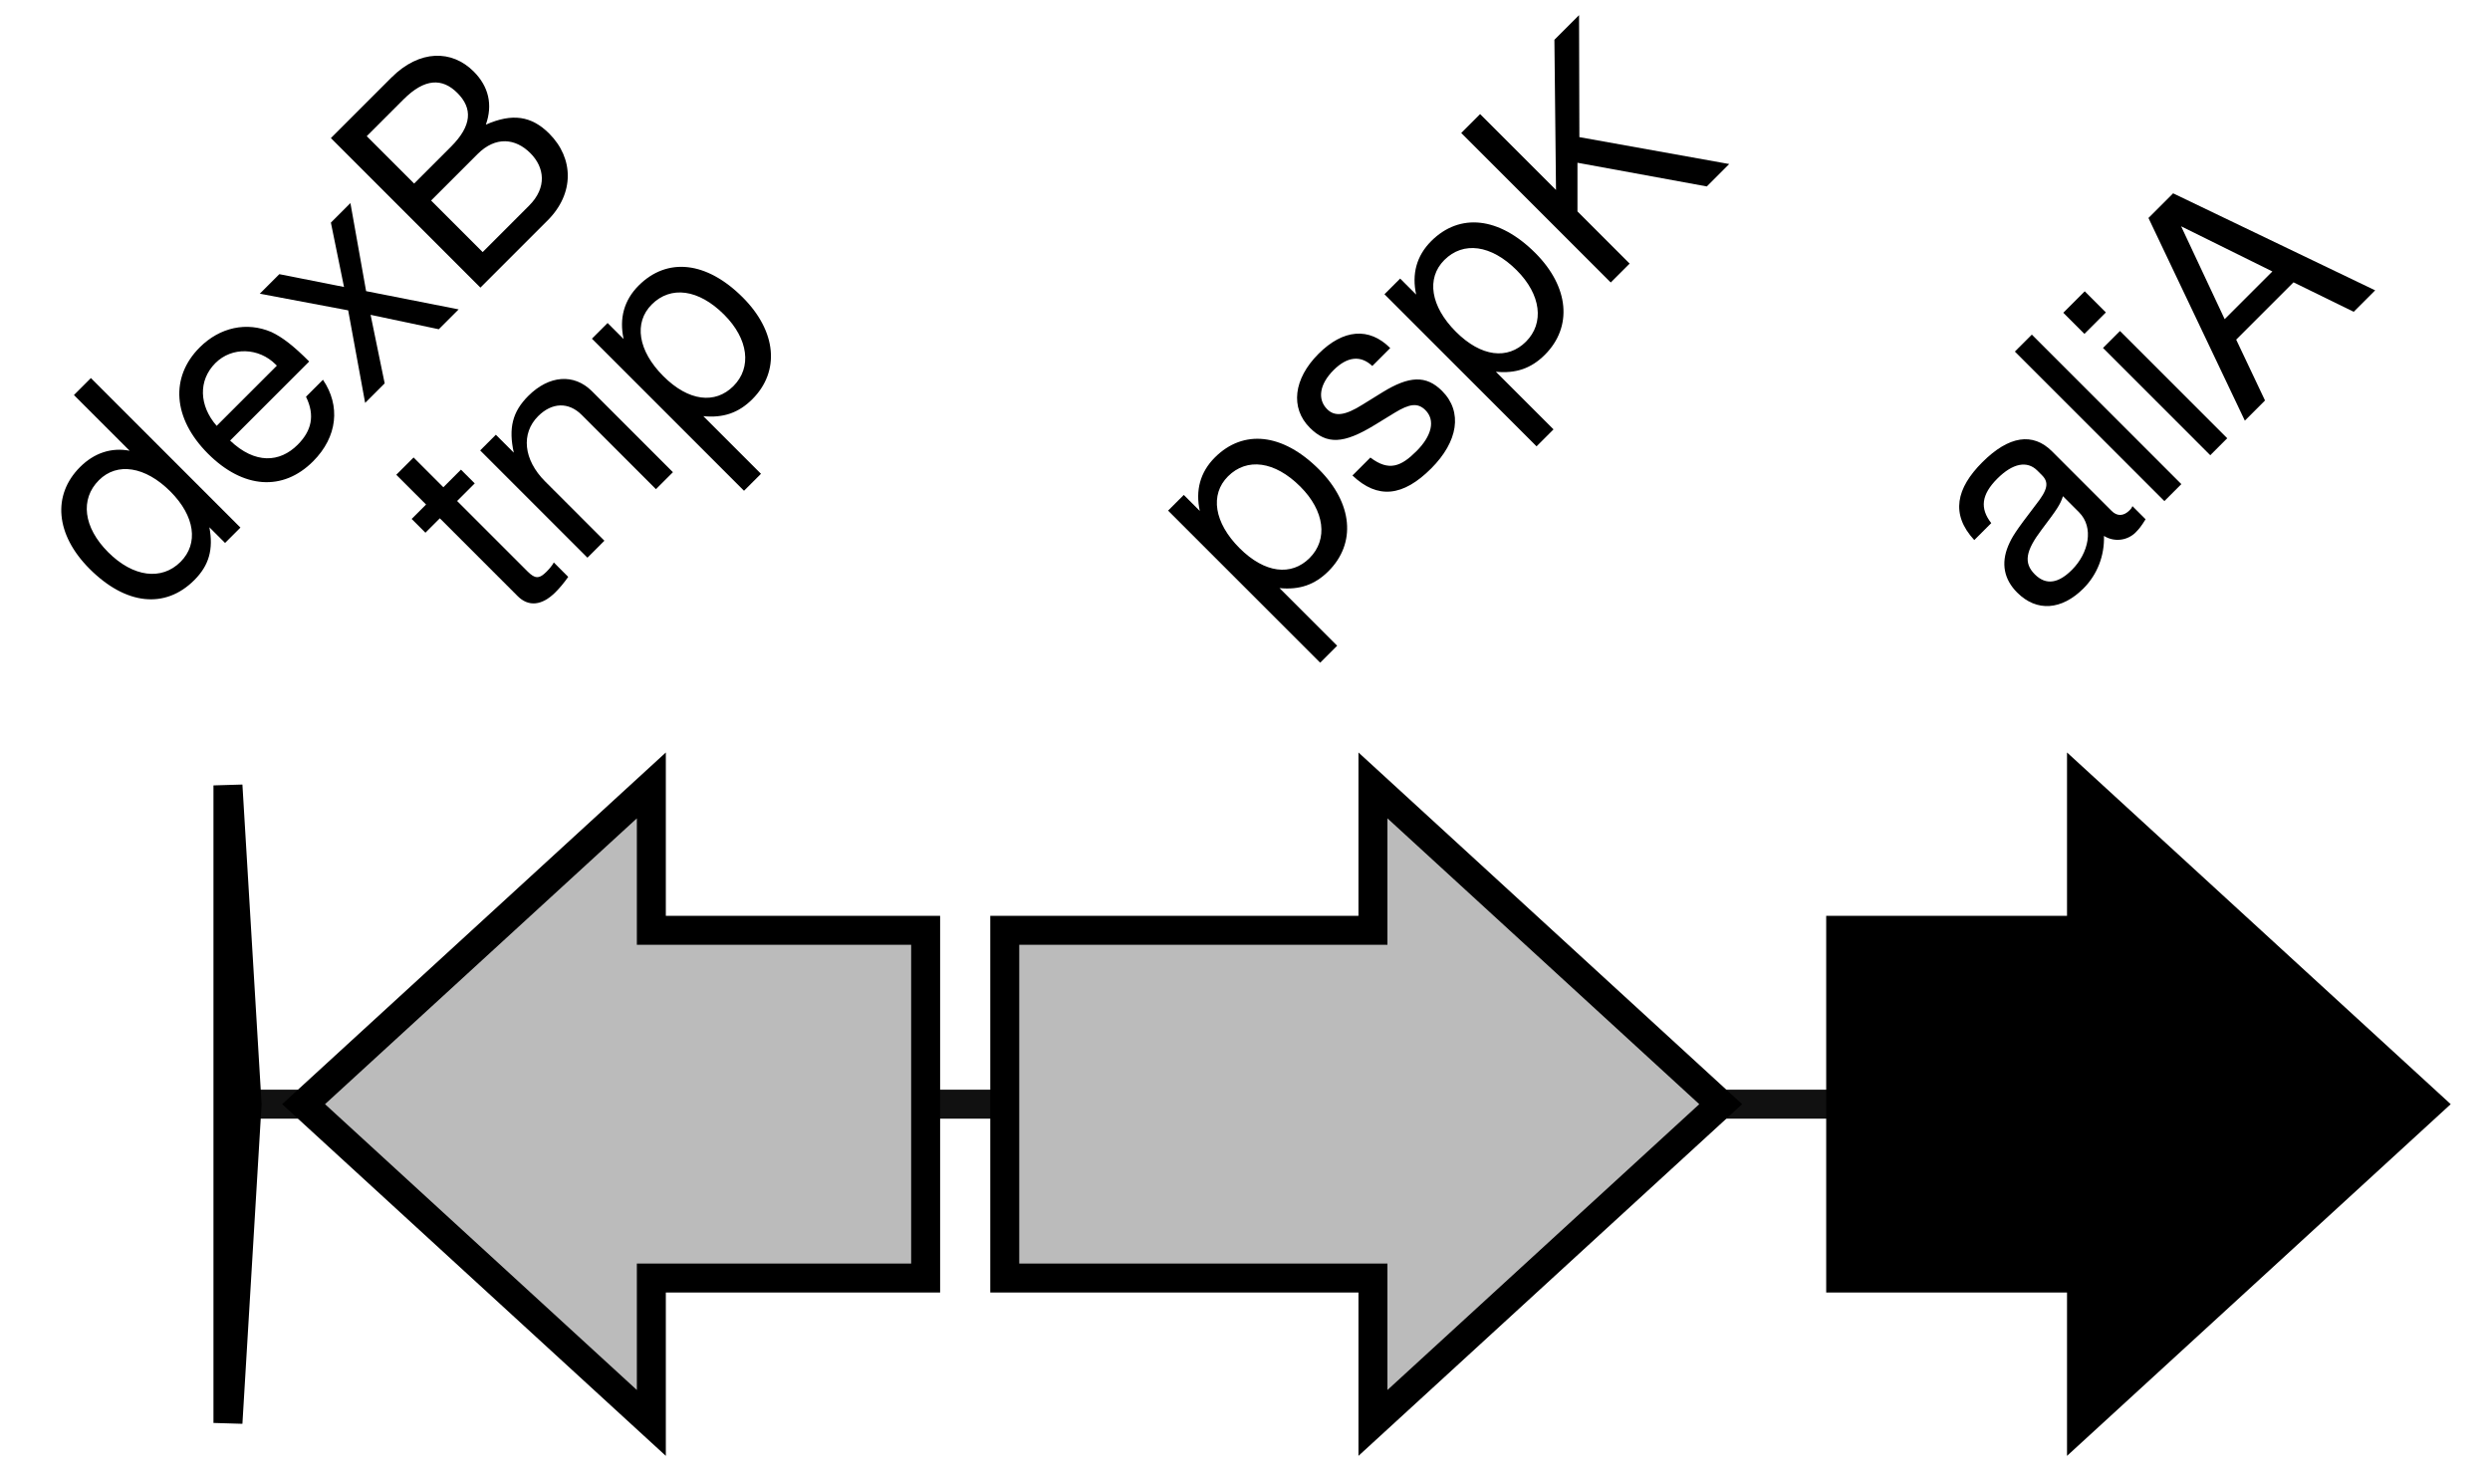
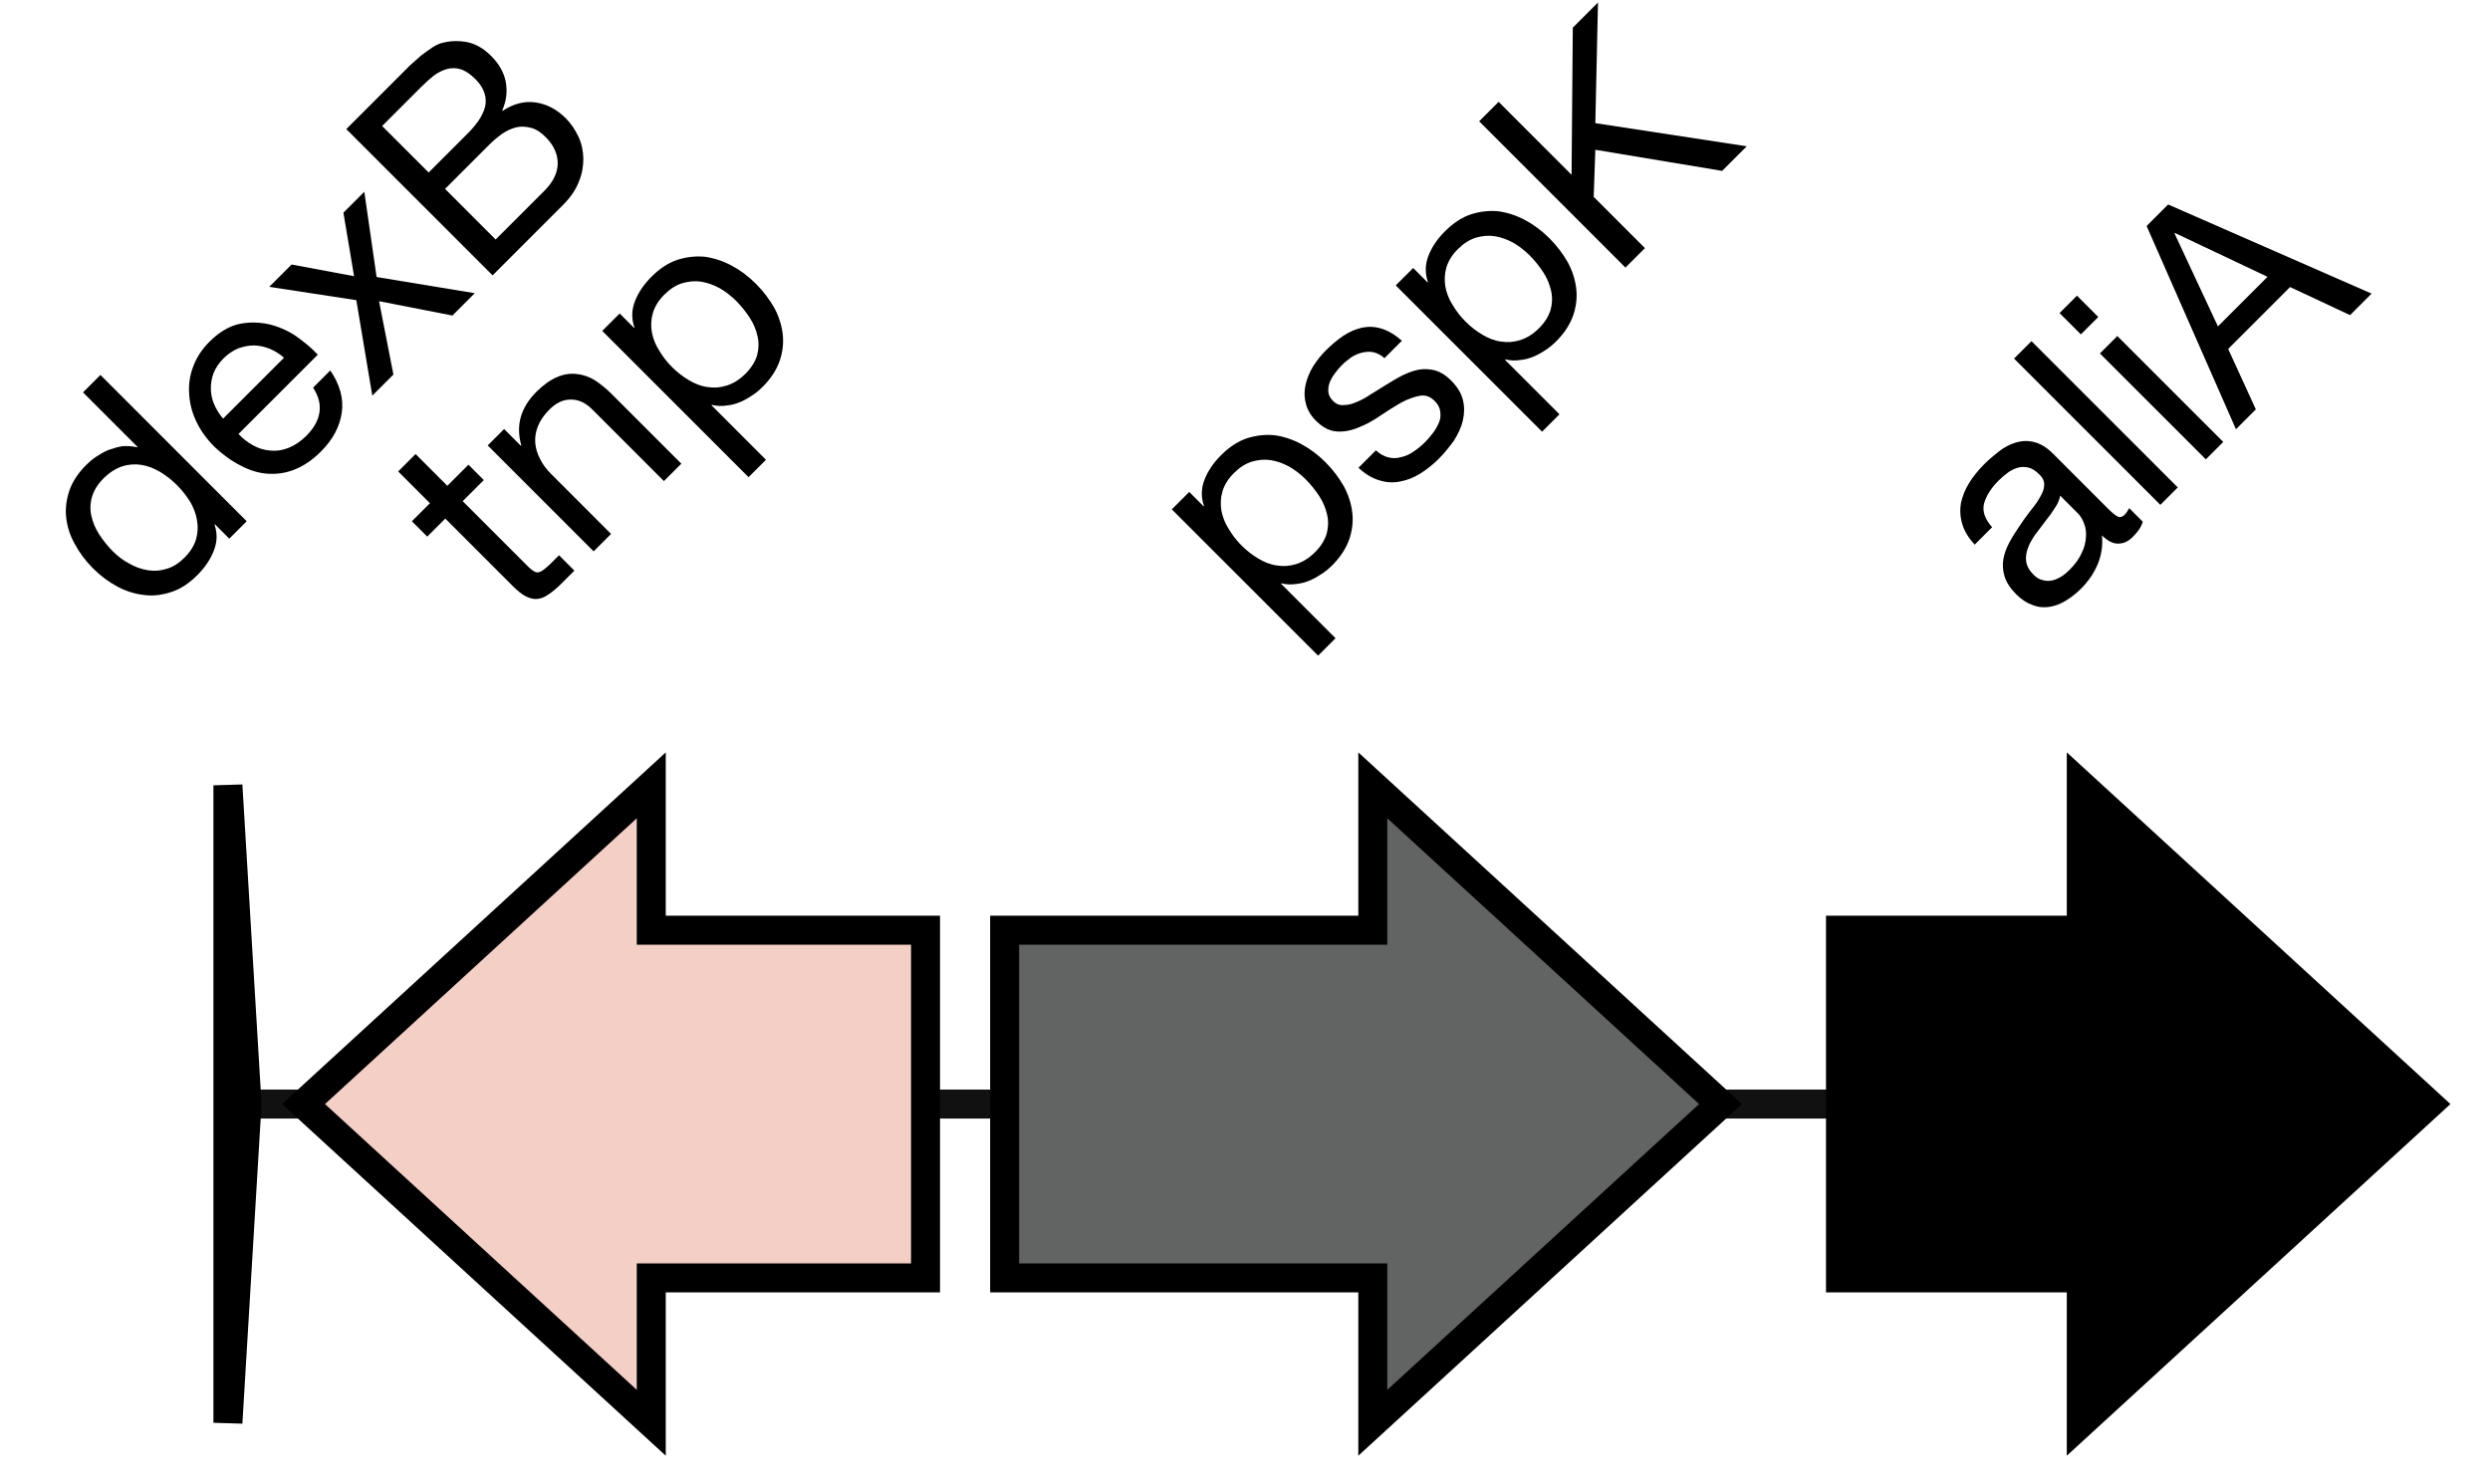
- <svg xmlns="http://www.w3.org/2000/svg" width="100%" height="100%" viewBox="0 0 1502 895" version="1.1" xml:space="preserve" style="fill-rule:evenodd;clip-rule:evenodd;">
-   <g transform="matrix(1,0,0,1,-3507.3,-41.3749)">
-     <g transform="matrix(17.4811,0,0,17.4811,3629.68,515.152)">
-       <g transform="matrix(1,0,0,1,0.88,0)">
-         <path d="M-0.015,11L75.945,11" style="fill:none;fill-rule:nonzero;stroke:rgb(17,17,17);stroke-width:1px;" />
+ <svg xmlns="http://www.w3.org/2000/svg" width="100%" height="100%" viewBox="0 0 6259 3730" version="1.1" xml:space="preserve" style="fill-rule:evenodd;clip-rule:evenodd;">
+   <g transform="matrix(4.16667,0,0,4.16667,0,0)">
+     <g transform="matrix(1,0,0,1,-3507.3,-41.3749)">
+       <g transform="matrix(17.4811,0,0,17.4811,3645.06,515.152)">
+         <g>
+           <path d="M-0.015,11L75.945,11" style="fill:none;fill-rule:nonzero;stroke:rgb(17,17,17);stroke-width:1px;" />
+         </g>
      </g>
-     </g>
-     <g transform="matrix(17.4811,0,0,17.4811,3629.68,515.152)">
-       <g transform="matrix(1,0,0,1,0.88,0)">
-         <path d="M-0.015,22L-0.015,0L0.645,11L-0.015,22Z" style="fill:rgb(187,187,187);fill-rule:nonzero;stroke:black;stroke-width:1px;" />
+       <g transform="matrix(17.4811,0,0,17.4811,3645.06,515.152)">
+         <g>
+           <path d="M-0.015,22L-0.015,0L0.645,11L-0.015,22Z" style="fill:rgb(187,187,187);fill-rule:nonzero;stroke:black;stroke-width:1px;" />
+         </g>
      </g>
-     </g>
-     <g transform="matrix(17.4811,0,0,17.4811,3629.68,515.152)">
-       <g transform="matrix(0.707107,-0.707107,0.707107,0.707107,-2.20661,-5.39411)">
-         <text x="0px" y="0px" style="font-family:'HelveticaNeue', 'Helvetica Neue';font-size:10px;">dexB</text>
+       <g transform="matrix(12.361,-12.361,12.361,12.361,3591.11,420.857)">
+         <g>
+           <g transform="matrix(10,0,0,10,0,0)">
+             <path d="M0.126,-0.254C0.126,-0.279 0.129,-0.304 0.134,-0.328C0.139,-0.352 0.148,-0.373 0.16,-0.392C0.172,-0.411 0.188,-0.426 0.208,-0.437C0.228,-0.448 0.252,-0.454 0.281,-0.454C0.31,-0.454 0.335,-0.448 0.356,-0.438C0.377,-0.427 0.394,-0.412 0.407,-0.394C0.42,-0.376 0.429,-0.355 0.435,-0.332C0.441,-0.308 0.444,-0.283 0.444,-0.258C0.444,-0.234 0.441,-0.21 0.436,-0.187C0.43,-0.164 0.421,-0.143 0.408,-0.125C0.395,-0.106 0.379,-0.091 0.359,-0.08C0.339,-0.069 0.315,-0.063 0.286,-0.063C0.259,-0.063 0.235,-0.068 0.215,-0.079C0.194,-0.09 0.178,-0.104 0.165,-0.122C0.152,-0.14 0.142,-0.161 0.136,-0.184C0.129,-0.206 0.126,-0.23 0.126,-0.254ZM0.526,-0L0.526,-0.714L0.441,-0.714L0.441,-0.448L0.439,-0.448C0.43,-0.463 0.418,-0.476 0.405,-0.487C0.391,-0.497 0.376,-0.505 0.361,-0.512C0.346,-0.518 0.33,-0.522 0.315,-0.525C0.3,-0.528 0.285,-0.529 0.272,-0.529C0.233,-0.529 0.198,-0.522 0.169,-0.508C0.139,-0.493 0.114,-0.474 0.095,-0.45C0.075,-0.425 0.06,-0.397 0.051,-0.364C0.041,-0.331 0.036,-0.297 0.036,-0.26C0.036,-0.223 0.041,-0.189 0.051,-0.156C0.061,-0.123 0.076,-0.095 0.096,-0.07C0.115,-0.045 0.14,-0.026 0.17,-0.011C0.199,0.004 0.234,0.011 0.274,0.011C0.31,0.011 0.343,0.005 0.373,-0.008C0.403,-0.021 0.425,-0.041 0.439,-0.07L0.441,-0.07L0.441,-0L0.526,-0Z" style="fill-rule:nonzero;" />
+           </g>
+           <g transform="matrix(10,0,0,10,5.93,0)">
+             <path d="M0.423,-0.308L0.126,-0.308C0.127,-0.328 0.132,-0.347 0.139,-0.365C0.146,-0.382 0.156,-0.398 0.169,-0.411C0.182,-0.424 0.197,-0.435 0.215,-0.443C0.232,-0.45 0.252,-0.454 0.274,-0.454C0.295,-0.454 0.315,-0.45 0.333,-0.443C0.35,-0.435 0.366,-0.425 0.379,-0.412C0.392,-0.399 0.402,-0.383 0.41,-0.365C0.417,-0.347 0.422,-0.328 0.423,-0.308ZM0.505,-0.164L0.421,-0.164C0.414,-0.13 0.399,-0.105 0.376,-0.088C0.353,-0.071 0.323,-0.063 0.287,-0.063C0.259,-0.063 0.235,-0.068 0.214,-0.077C0.193,-0.086 0.176,-0.099 0.163,-0.115C0.15,-0.13 0.14,-0.148 0.134,-0.169C0.128,-0.189 0.125,-0.21 0.126,-0.233L0.513,-0.233C0.514,-0.264 0.511,-0.297 0.505,-0.332C0.498,-0.367 0.485,-0.399 0.467,-0.428C0.448,-0.457 0.424,-0.482 0.394,-0.501C0.363,-0.52 0.325,-0.529 0.279,-0.529C0.244,-0.529 0.211,-0.522 0.182,-0.509C0.152,-0.496 0.126,-0.477 0.105,-0.453C0.083,-0.429 0.066,-0.401 0.054,-0.368C0.042,-0.335 0.036,-0.299 0.036,-0.26C0.037,-0.221 0.043,-0.184 0.054,-0.151C0.064,-0.118 0.079,-0.089 0.1,-0.065C0.121,-0.041 0.146,-0.022 0.177,-0.009C0.207,0.004 0.243,0.011 0.284,0.011C0.343,0.011 0.391,-0.004 0.43,-0.033C0.469,-0.062 0.494,-0.106 0.505,-0.164Z" style="fill-rule:nonzero;" />
+           </g>
+           <g transform="matrix(10,0,0,10,11.3,0)">
+             <path d="M0.203,-0.272L0.009,-0L0.112,-0L0.256,-0.214L0.4,-0L0.509,-0L0.309,-0.279L0.487,-0.517L0.385,-0.517L0.256,-0.336L0.132,-0.517L0.023,-0.517L0.203,-0.272Z" style="fill-rule:nonzero;" />
+           </g>
+           <g transform="matrix(10,0,0,10,16.48,0)">
+             <path d="M0.173,-0.407L0.173,-0.634L0.363,-0.634C0.384,-0.634 0.403,-0.633 0.422,-0.631C0.44,-0.628 0.456,-0.623 0.47,-0.615C0.484,-0.607 0.495,-0.596 0.503,-0.581C0.511,-0.566 0.515,-0.546 0.515,-0.521C0.515,-0.483 0.503,-0.455 0.48,-0.436C0.456,-0.417 0.417,-0.407 0.363,-0.407L0.173,-0.407ZM0.078,-0.714L0.078,-0L0.423,-0C0.458,-0 0.49,-0.006 0.517,-0.018C0.544,-0.029 0.566,-0.045 0.585,-0.064C0.603,-0.083 0.617,-0.104 0.626,-0.129C0.635,-0.154 0.64,-0.179 0.64,-0.205C0.64,-0.249 0.628,-0.286 0.605,-0.317C0.582,-0.348 0.548,-0.368 0.504,-0.377L0.504,-0.379C0.538,-0.392 0.564,-0.413 0.583,-0.441C0.601,-0.468 0.61,-0.501 0.61,-0.539C0.61,-0.575 0.602,-0.605 0.586,-0.63C0.569,-0.655 0.549,-0.674 0.526,-0.688C0.515,-0.695 0.503,-0.7 0.488,-0.703C0.472,-0.706 0.456,-0.709 0.439,-0.711C0.422,-0.712 0.404,-0.713 0.387,-0.714C0.369,-0.714 0.352,-0.714 0.337,-0.714L0.078,-0.714ZM0.173,-0.08L0.173,-0.327L0.39,-0.327C0.41,-0.327 0.429,-0.325 0.448,-0.322C0.467,-0.318 0.483,-0.312 0.498,-0.303C0.512,-0.294 0.523,-0.281 0.532,-0.266C0.541,-0.251 0.545,-0.231 0.545,-0.208C0.545,-0.168 0.533,-0.137 0.51,-0.114C0.486,-0.091 0.453,-0.08 0.411,-0.08L0.173,-0.08Z" style="fill-rule:nonzero;" />
+           </g>
+         </g>
      </g>
-     </g>
-     <g transform="matrix(17.4811,0,0,17.4811,3629.68,515.152)">
-       <g transform="matrix(1,0,0,1,0.88,0)">
-         <path d="M24.06,5L14.595,5L14.595,0L2.595,11L14.595,22L14.595,17L24.06,17L24.06,5Z" style="fill:rgb(187,187,187);fill-rule:nonzero;stroke:black;stroke-width:1px;" />
+       <g transform="matrix(17.4811,0,0,17.4811,3645.06,515.152)">
+         <g>
+           <path d="M24.06,5L14.595,5L14.595,0L2.595,11L14.595,22L14.595,17L24.06,17L24.06,5Z" style="fill:rgb(243,207,198);fill-rule:nonzero;stroke:black;stroke-width:1px;" />
+         </g>
      </g>
-     </g>
-     <g transform="matrix(17.4811,0,0,17.4811,3629.68,515.152)">
-       <g transform="matrix(0.707107,-0.707107,0.707107,0.707107,10.8059,-5.39411)">
-         <text x="0px" y="0px" style="font-family:'HelveticaNeue', 'Helvetica Neue';font-size:10px;">tnp</text>
+       <g transform="matrix(12.361,-12.361,12.361,12.361,3818.58,420.857)">
+         <g>
+           <g transform="matrix(10,0,0,10,0,0)">
+             <path d="M0.182,-0.517L0.182,-0.672L0.097,-0.672L0.097,-0.517L0.009,-0.517L0.009,-0.442L0.097,-0.442L0.097,-0.113C0.097,-0.089 0.099,-0.07 0.104,-0.055C0.109,-0.04 0.116,-0.029 0.126,-0.021C0.135,-0.013 0.148,-0.008 0.164,-0.005C0.179,-0.002 0.198,-0 0.22,-0L0.285,-0L0.285,-0.075L0.246,-0.075C0.233,-0.075 0.222,-0.076 0.214,-0.077C0.205,-0.078 0.199,-0.08 0.194,-0.083C0.189,-0.086 0.186,-0.091 0.185,-0.097C0.183,-0.103 0.182,-0.111 0.182,-0.121L0.182,-0.442L0.285,-0.442L0.285,-0.517L0.182,-0.517Z" style="fill-rule:nonzero;" />
+           </g>
+           <g transform="matrix(10,0,0,10,3.15,0)">
+             <path d="M0.064,-0.517L0.064,-0L0.149,-0L0.149,-0.292C0.149,-0.315 0.152,-0.337 0.159,-0.357C0.165,-0.376 0.174,-0.393 0.187,-0.408C0.2,-0.423 0.216,-0.434 0.235,-0.442C0.254,-0.45 0.276,-0.454 0.302,-0.454C0.335,-0.454 0.36,-0.445 0.379,-0.426C0.398,-0.407 0.407,-0.382 0.407,-0.35L0.407,-0L0.492,-0L0.492,-0.34C0.492,-0.368 0.489,-0.393 0.484,-0.417C0.478,-0.44 0.468,-0.459 0.454,-0.476C0.44,-0.493 0.422,-0.506 0.399,-0.515C0.376,-0.524 0.348,-0.529 0.314,-0.529C0.237,-0.529 0.181,-0.498 0.146,-0.435L0.144,-0.435L0.144,-0.517L0.064,-0.517Z" style="fill-rule:nonzero;" />
+           </g>
+           <g transform="matrix(10,0,0,10,8.71,0)">
+             <path d="M0.067,-0.517L0.067,0.197L0.152,0.197L0.152,-0.069L0.154,-0.069C0.163,-0.054 0.175,-0.041 0.189,-0.031C0.202,-0.02 0.217,-0.012 0.232,-0.006C0.247,0 0.263,0.004 0.279,0.007C0.294,0.01 0.308,0.011 0.321,0.011C0.36,0.011 0.395,0.004 0.425,-0.01C0.454,-0.024 0.479,-0.043 0.499,-0.068C0.518,-0.092 0.533,-0.12 0.543,-0.153C0.552,-0.186 0.557,-0.22 0.557,-0.257C0.557,-0.294 0.552,-0.328 0.542,-0.361C0.532,-0.394 0.517,-0.423 0.498,-0.448C0.478,-0.472 0.453,-0.492 0.424,-0.507C0.394,-0.522 0.359,-0.529 0.319,-0.529C0.283,-0.529 0.25,-0.523 0.22,-0.51C0.19,-0.497 0.168,-0.476 0.154,-0.447L0.152,-0.447L0.152,-0.517L0.067,-0.517ZM0.467,-0.263C0.467,-0.238 0.464,-0.213 0.459,-0.189C0.454,-0.165 0.445,-0.144 0.433,-0.125C0.421,-0.106 0.405,-0.091 0.386,-0.08C0.366,-0.069 0.341,-0.063 0.312,-0.063C0.283,-0.063 0.258,-0.069 0.237,-0.08C0.216,-0.091 0.2,-0.105 0.187,-0.123C0.173,-0.141 0.164,-0.162 0.158,-0.186C0.152,-0.209 0.149,-0.234 0.149,-0.259C0.149,-0.283 0.152,-0.307 0.158,-0.33C0.163,-0.353 0.172,-0.374 0.185,-0.393C0.198,-0.411 0.214,-0.426 0.234,-0.437C0.254,-0.448 0.278,-0.454 0.307,-0.454C0.334,-0.454 0.358,-0.449 0.379,-0.438C0.399,-0.427 0.416,-0.413 0.429,-0.395C0.442,-0.377 0.451,-0.357 0.458,-0.334C0.464,-0.311 0.467,-0.287 0.467,-0.263Z" style="fill-rule:nonzero;" />
+           </g>
+         </g>
      </g>
-     </g>
-     <g transform="matrix(17.4811,0,0,17.4811,3629.68,515.152)">
-       <g transform="matrix(1,0,0,1,0.88,0)">
-         <path d="M26.79,5L39.495,5L39.495,0L51.495,11L39.495,22L39.495,17L26.79,17L26.79,5Z" style="fill:rgb(187,187,187);fill-rule:nonzero;stroke:black;stroke-width:1px;" />
+       <g transform="matrix(17.4811,0,0,17.4811,3645.06,515.152)">
+         <g>
+           <path d="M26.79,5L39.495,5L39.495,0L51.495,11L39.495,22L39.495,17L26.79,17L26.79,5Z" style="fill:rgb(98,99,99);fill-rule:nonzero;stroke:black;stroke-width:1px;" />
+         </g>
      </g>
-     </g>
-     <g transform="matrix(17.4811,0,0,17.4811,3629.68,515.152)">
-       <g transform="matrix(0.707107,-0.707107,0.707107,0.707107,36.6209,-5.39411)">
-         <text x="0px" y="0px" style="font-family:'HelveticaNeue', 'Helvetica Neue';font-size:10px;">pspK</text>
+       <g transform="matrix(12.361,-12.361,12.361,12.361,4269.85,420.857)">
+         <g>
+           <g transform="matrix(10,0,0,10,0,0)">
+             <path d="M0.067,-0.517L0.067,0.197L0.152,0.197L0.152,-0.069L0.154,-0.069C0.163,-0.054 0.175,-0.041 0.189,-0.031C0.202,-0.02 0.217,-0.012 0.232,-0.006C0.247,0 0.263,0.004 0.279,0.007C0.294,0.01 0.308,0.011 0.321,0.011C0.36,0.011 0.395,0.004 0.425,-0.01C0.454,-0.024 0.479,-0.043 0.499,-0.068C0.518,-0.092 0.533,-0.12 0.543,-0.153C0.552,-0.186 0.557,-0.22 0.557,-0.257C0.557,-0.294 0.552,-0.328 0.542,-0.361C0.532,-0.394 0.517,-0.423 0.498,-0.448C0.478,-0.472 0.453,-0.492 0.424,-0.507C0.394,-0.522 0.359,-0.529 0.319,-0.529C0.283,-0.529 0.25,-0.523 0.22,-0.51C0.19,-0.497 0.168,-0.476 0.154,-0.447L0.152,-0.447L0.152,-0.517L0.067,-0.517ZM0.467,-0.263C0.467,-0.238 0.464,-0.213 0.459,-0.189C0.454,-0.165 0.445,-0.144 0.433,-0.125C0.421,-0.106 0.405,-0.091 0.386,-0.08C0.366,-0.069 0.341,-0.063 0.312,-0.063C0.283,-0.063 0.258,-0.069 0.237,-0.08C0.216,-0.091 0.2,-0.105 0.187,-0.123C0.173,-0.141 0.164,-0.162 0.158,-0.186C0.152,-0.209 0.149,-0.234 0.149,-0.259C0.149,-0.283 0.152,-0.307 0.158,-0.33C0.163,-0.353 0.172,-0.374 0.185,-0.393C0.198,-0.411 0.214,-0.426 0.234,-0.437C0.254,-0.448 0.278,-0.454 0.307,-0.454C0.334,-0.454 0.358,-0.449 0.379,-0.438C0.399,-0.427 0.416,-0.413 0.429,-0.395C0.442,-0.377 0.451,-0.357 0.458,-0.334C0.464,-0.311 0.467,-0.287 0.467,-0.263Z" style="fill-rule:nonzero;" />
+           </g>
+           <g transform="matrix(10,0,0,10,5.93,0)">
+             <path d="M0.116,-0.163L0.031,-0.163C0.032,-0.131 0.039,-0.104 0.051,-0.082C0.063,-0.059 0.079,-0.041 0.099,-0.028C0.119,-0.014 0.142,-0.004 0.168,0.002C0.194,0.008 0.221,0.011 0.25,0.011C0.276,0.011 0.302,0.008 0.329,0.004C0.355,-0.002 0.379,-0.01 0.4,-0.023C0.421,-0.036 0.438,-0.052 0.451,-0.073C0.464,-0.094 0.47,-0.12 0.47,-0.151C0.47,-0.176 0.465,-0.196 0.456,-0.213C0.446,-0.23 0.433,-0.244 0.418,-0.255C0.402,-0.266 0.384,-0.274 0.364,-0.281C0.343,-0.288 0.322,-0.293 0.301,-0.298C0.281,-0.303 0.261,-0.307 0.241,-0.312C0.221,-0.316 0.203,-0.321 0.187,-0.328C0.171,-0.334 0.158,-0.342 0.148,-0.352C0.137,-0.361 0.132,-0.373 0.132,-0.388C0.132,-0.401 0.135,-0.412 0.142,-0.421C0.149,-0.429 0.157,-0.436 0.168,-0.441C0.179,-0.446 0.191,-0.449 0.204,-0.451C0.217,-0.453 0.229,-0.454 0.242,-0.454C0.256,-0.454 0.27,-0.452 0.284,-0.45C0.297,-0.447 0.31,-0.442 0.321,-0.435C0.332,-0.428 0.342,-0.42 0.349,-0.409C0.356,-0.398 0.361,-0.384 0.362,-0.367L0.447,-0.367C0.445,-0.398 0.438,-0.425 0.427,-0.446C0.416,-0.467 0.401,-0.483 0.382,-0.496C0.363,-0.508 0.341,-0.517 0.316,-0.522C0.291,-0.527 0.264,-0.529 0.235,-0.529C0.212,-0.529 0.19,-0.526 0.167,-0.521C0.143,-0.515 0.123,-0.506 0.105,-0.495C0.086,-0.483 0.071,-0.468 0.06,-0.449C0.048,-0.43 0.042,-0.408 0.042,-0.382C0.042,-0.349 0.05,-0.323 0.067,-0.304C0.084,-0.285 0.105,-0.271 0.13,-0.261C0.155,-0.25 0.182,-0.242 0.211,-0.237C0.24,-0.231 0.268,-0.225 0.293,-0.218C0.318,-0.211 0.338,-0.201 0.355,-0.19C0.372,-0.179 0.38,-0.162 0.38,-0.14C0.38,-0.124 0.376,-0.111 0.368,-0.101C0.36,-0.09 0.35,-0.082 0.338,-0.077C0.325,-0.072 0.312,-0.068 0.297,-0.066C0.282,-0.064 0.268,-0.063 0.255,-0.063C0.238,-0.063 0.221,-0.065 0.205,-0.068C0.188,-0.071 0.173,-0.077 0.161,-0.085C0.148,-0.092 0.137,-0.102 0.129,-0.116C0.121,-0.129 0.117,-0.144 0.116,-0.163Z" style="fill-rule:nonzero;" />
+           </g>
+           <g transform="matrix(10,0,0,10,10.93,0)">
+             <path d="M0.067,-0.517L0.067,0.197L0.152,0.197L0.152,-0.069L0.154,-0.069C0.163,-0.054 0.175,-0.041 0.189,-0.031C0.202,-0.02 0.217,-0.012 0.232,-0.006C0.247,0 0.263,0.004 0.279,0.007C0.294,0.01 0.308,0.011 0.321,0.011C0.36,0.011 0.395,0.004 0.425,-0.01C0.454,-0.024 0.479,-0.043 0.499,-0.068C0.518,-0.092 0.533,-0.12 0.543,-0.153C0.552,-0.186 0.557,-0.22 0.557,-0.257C0.557,-0.294 0.552,-0.328 0.542,-0.361C0.532,-0.394 0.517,-0.423 0.498,-0.448C0.478,-0.472 0.453,-0.492 0.424,-0.507C0.394,-0.522 0.359,-0.529 0.319,-0.529C0.283,-0.529 0.25,-0.523 0.22,-0.51C0.19,-0.497 0.168,-0.476 0.154,-0.447L0.152,-0.447L0.152,-0.517L0.067,-0.517ZM0.467,-0.263C0.467,-0.238 0.464,-0.213 0.459,-0.189C0.454,-0.165 0.445,-0.144 0.433,-0.125C0.421,-0.106 0.405,-0.091 0.386,-0.08C0.366,-0.069 0.341,-0.063 0.312,-0.063C0.283,-0.063 0.258,-0.069 0.237,-0.08C0.216,-0.091 0.2,-0.105 0.187,-0.123C0.173,-0.141 0.164,-0.162 0.158,-0.186C0.152,-0.209 0.149,-0.234 0.149,-0.259C0.149,-0.283 0.152,-0.307 0.158,-0.33C0.163,-0.353 0.172,-0.374 0.185,-0.393C0.198,-0.411 0.214,-0.426 0.234,-0.437C0.254,-0.448 0.278,-0.454 0.307,-0.454C0.334,-0.454 0.358,-0.449 0.379,-0.438C0.399,-0.427 0.416,-0.413 0.429,-0.395C0.442,-0.377 0.451,-0.357 0.458,-0.334C0.464,-0.311 0.467,-0.287 0.467,-0.263Z" style="fill-rule:nonzero;" />
+           </g>
+           <g transform="matrix(10,0,0,10,16.86,0)">
+             <path d="M0.078,-0.714L0.078,-0L0.173,-0L0.173,-0.25L0.292,-0.361L0.55,-0L0.67,-0L0.357,-0.426L0.658,-0.714L0.535,-0.714L0.173,-0.358L0.173,-0.714L0.078,-0.714Z" style="fill-rule:nonzero;" />
+           </g>
+         </g>
      </g>
-     </g>
-     <g transform="matrix(17.4811,0,0,17.4811,3629.68,515.152)">
-       <g transform="matrix(1,0,0,1,0.88,0)">
-         <path d="M55.635,5L63.945,5L63.945,0L75.945,11L63.945,22L63.945,17L55.635,17L55.635,5Z" style="fill-rule:nonzero;stroke:black;stroke-width:1px;" />
+       <g transform="matrix(17.4811,0,0,17.4811,3645.06,515.152)">
+         <g>
+           <path d="M55.635,5L63.945,5L63.945,0L75.945,11L63.945,22L63.945,17L55.635,17L55.635,5Z" style="fill-rule:nonzero;stroke:black;stroke-width:1px;" />
+         </g>
      </g>
-     </g>
-     <g transform="matrix(17.4811,0,0,17.4811,3629.68,515.152)">
-       <g transform="matrix(0.707107,-0.707107,0.707107,0.707107,63.2684,-5.39411)">
-         <text x="0px" y="0px" style="font-family:'HelveticaNeue', 'Helvetica Neue';font-size:10px;">aliA</text>
+       <g transform="matrix(12.361,-12.361,12.361,12.361,4735.68,420.857)">
+         <g>
+           <g transform="matrix(10,0,0,10,0,0)">
+             <path d="M0.522,-0.002C0.507,0.007 0.487,0.011 0.461,0.011C0.439,0.011 0.422,0.005 0.409,-0.008C0.396,-0.02 0.389,-0.04 0.389,-0.068C0.366,-0.04 0.338,-0.02 0.308,-0.008C0.277,0.005 0.243,0.011 0.207,0.011C0.184,0.011 0.162,0.008 0.141,0.003C0.12,-0.002 0.101,-0.011 0.086,-0.022C0.071,-0.033 0.058,-0.048 0.05,-0.067C0.041,-0.085 0.036,-0.107 0.036,-0.133C0.036,-0.162 0.041,-0.186 0.051,-0.205C0.061,-0.224 0.074,-0.239 0.091,-0.251C0.107,-0.262 0.126,-0.271 0.147,-0.277C0.167,-0.283 0.189,-0.288 0.211,-0.292C0.234,-0.297 0.257,-0.3 0.278,-0.303C0.299,-0.305 0.317,-0.308 0.333,-0.313C0.349,-0.317 0.362,-0.323 0.371,-0.332C0.38,-0.34 0.385,-0.352 0.385,-0.368C0.385,-0.387 0.382,-0.402 0.375,-0.413C0.368,-0.424 0.359,-0.433 0.348,-0.439C0.337,-0.445 0.324,-0.449 0.311,-0.451C0.297,-0.453 0.283,-0.454 0.27,-0.454C0.234,-0.454 0.204,-0.447 0.18,-0.434C0.156,-0.42 0.143,-0.394 0.141,-0.356L0.056,-0.356C0.057,-0.388 0.064,-0.415 0.076,-0.437C0.088,-0.459 0.104,-0.477 0.124,-0.491C0.144,-0.504 0.167,-0.514 0.193,-0.52C0.218,-0.526 0.246,-0.529 0.275,-0.529C0.298,-0.529 0.322,-0.527 0.345,-0.524C0.368,-0.521 0.388,-0.514 0.407,-0.504C0.426,-0.493 0.441,-0.479 0.452,-0.46C0.463,-0.441 0.469,-0.417 0.469,-0.387L0.469,-0.121C0.469,-0.101 0.47,-0.086 0.473,-0.077C0.475,-0.068 0.483,-0.063 0.496,-0.063C0.503,-0.063 0.512,-0.065 0.522,-0.068L0.522,-0.002ZM0.384,-0.267C0.373,-0.259 0.359,-0.253 0.342,-0.25C0.325,-0.246 0.307,-0.243 0.288,-0.241C0.269,-0.238 0.249,-0.236 0.23,-0.233C0.211,-0.23 0.193,-0.225 0.178,-0.218C0.163,-0.211 0.15,-0.202 0.141,-0.19C0.131,-0.177 0.126,-0.16 0.126,-0.139C0.126,-0.125 0.129,-0.113 0.135,-0.104C0.14,-0.094 0.148,-0.086 0.157,-0.08C0.166,-0.074 0.176,-0.07 0.188,-0.067C0.2,-0.064 0.213,-0.063 0.226,-0.063C0.254,-0.063 0.278,-0.067 0.298,-0.075C0.318,-0.082 0.334,-0.092 0.347,-0.104C0.36,-0.115 0.369,-0.128 0.375,-0.142C0.381,-0.155 0.384,-0.168 0.384,-0.18L0.384,-0.267Z" style="fill-rule:nonzero;" />
+           </g>
+           <g transform="matrix(10,0,0,10,5.37,0)">
+             <rect x="0.069" y="-0.714" width="0.085" height="0.714" style="fill-rule:nonzero;" />
+           </g>
+           <g transform="matrix(10,0,0,10,7.59,0)">
+             <path d="M0.154,-0.61L0.154,-0.714L0.069,-0.714L0.069,-0.61L0.154,-0.61ZM0.069,-0.517L0.069,-0L0.154,-0L0.154,-0.517L0.069,-0.517Z" style="fill-rule:nonzero;" />
+           </g>
+           <g transform="matrix(10,0,0,10,9.81,0)">
+             <path d="M0.201,-0.295L0.322,-0.628L0.324,-0.628L0.443,-0.295L0.201,-0.295ZM0.272,-0.714L-0.006,-0L0.091,-0L0.171,-0.215L0.473,-0.215L0.551,-0L0.656,-0L0.377,-0.714L0.272,-0.714Z" style="fill-rule:nonzero;" />
+           </g>
+         </g>
      </g>
    </g>
  </g>
</svg>
